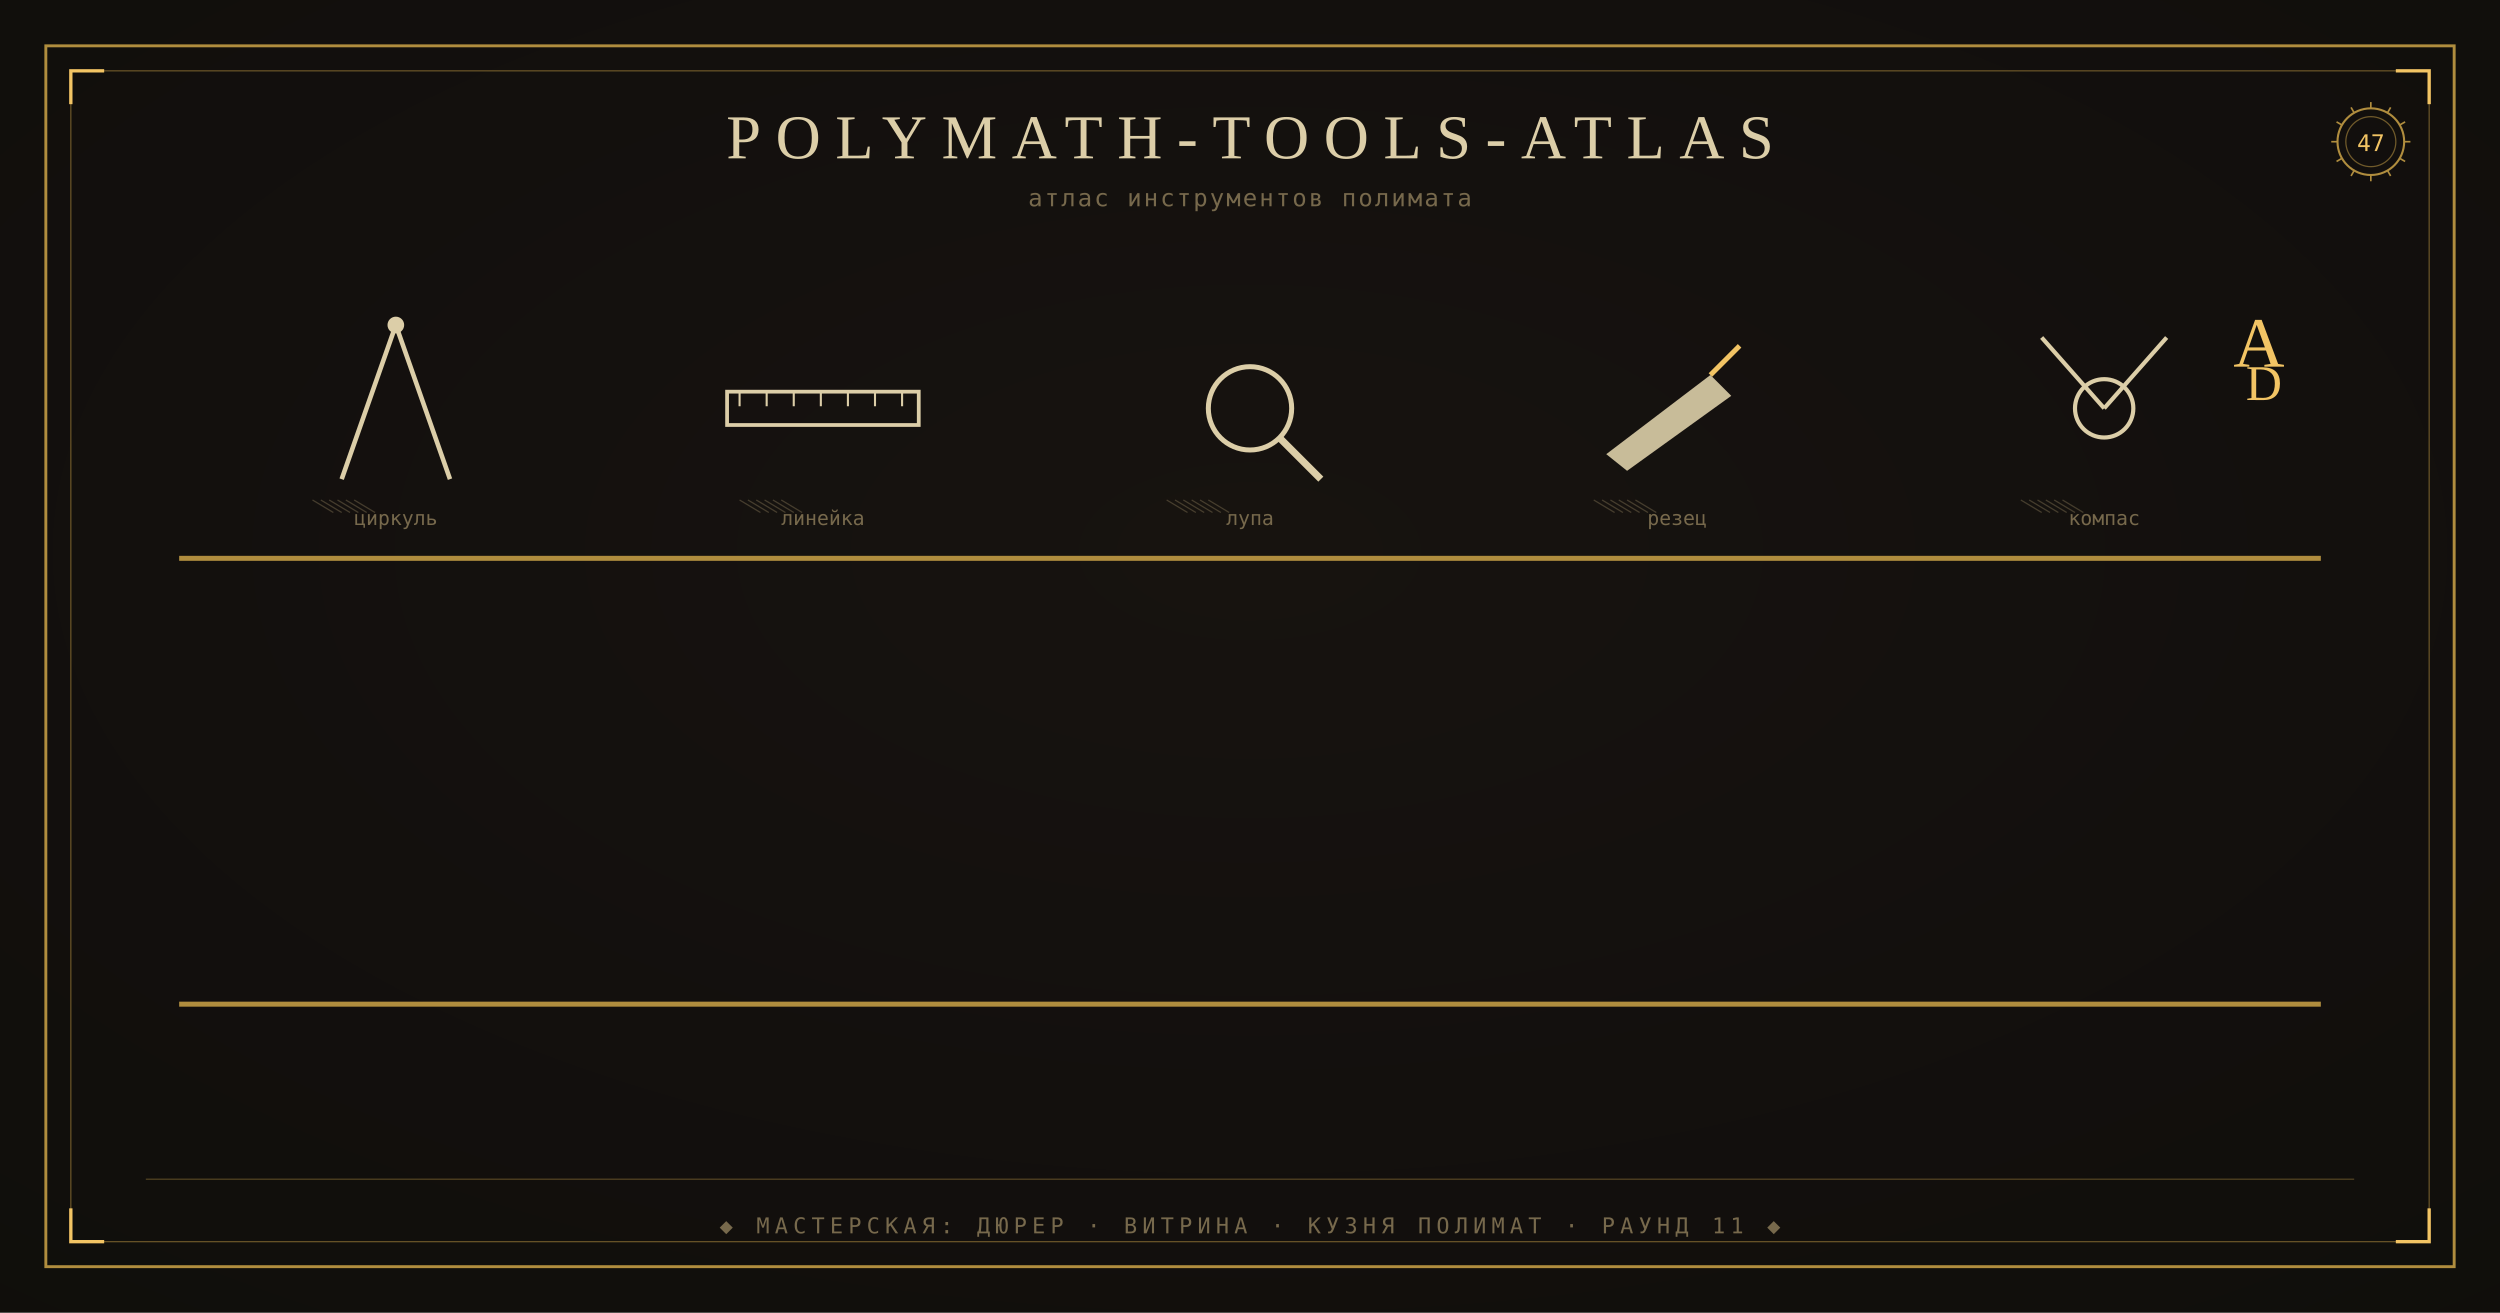
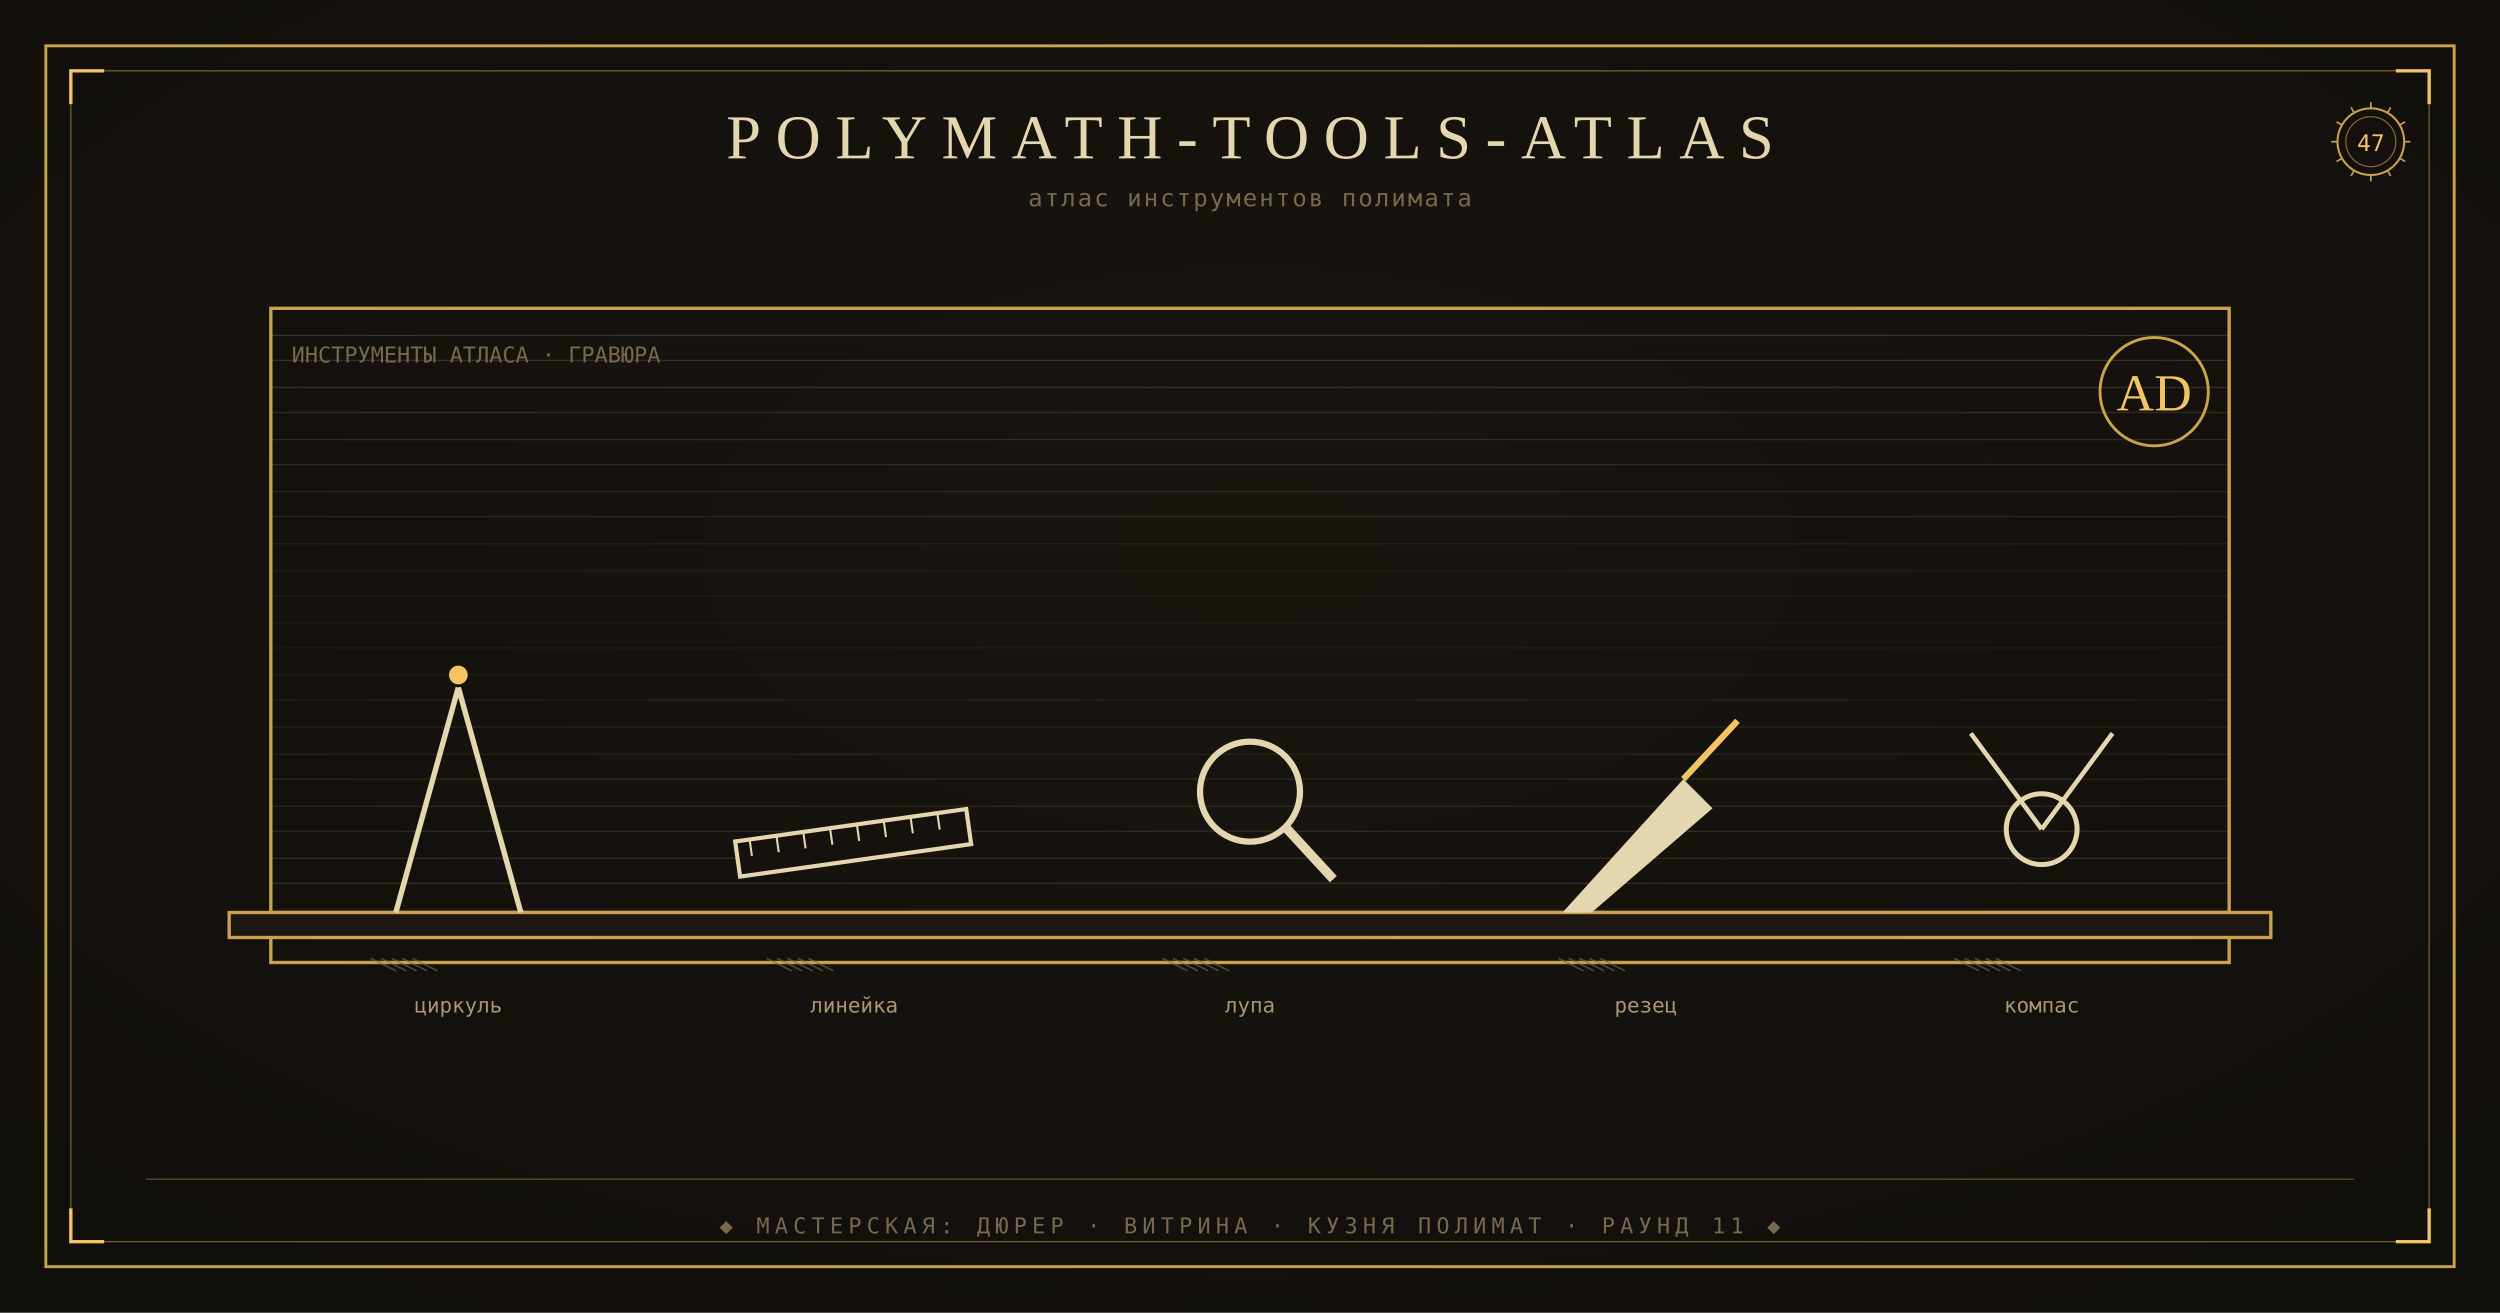
<svg xmlns="http://www.w3.org/2000/svg" viewBox="0 0 1200 630" width="1200" height="630">
  <rect width="1200" height="630" fill="#0F0D0A" />
  <radialGradient id="vig47" cx="0.5" cy="0.42" r="0.95">
-     <stop offset="0" stop-color="#181410" />
+     <stop offset="0" stop-color="#1A1610" />
    <stop offset="1" stop-color="#0F0D0A" />
  </radialGradient>
  <rect width="1200" height="630" fill="url(#vig47)" opacity="0.9" />
-   <rect x="22" y="22" width="1156" height="586" fill="none" stroke="#B08D3E" stroke-width="1.4" />
-   <rect x="34" y="34" width="1132" height="562" fill="none" stroke="#B08D3E" stroke-width="0.6" opacity="0.55" />
+   <rect x="22" y="22" width="1156" height="586" fill="none" stroke="#C9A24B" stroke-width="1.4" />
+   <rect x="34" y="34" width="1132" height="562" fill="none" stroke="#C9A24B" stroke-width="0.6" opacity="0.55" />
  <path d="M 34 50 L 34 34 L 50 34" fill="none" stroke="#F2C464" stroke-width="1.6" />
  <path d="M 1166 50 L 1166 34 L 1150 34" fill="none" stroke="#F2C464" stroke-width="1.6" />
  <path d="M 34 580 L 34 596 L 50 596" fill="none" stroke="#F2C464" stroke-width="1.6" />
  <path d="M 1166 580 L 1166 596 L 1150 596" fill="none" stroke="#F2C464" stroke-width="1.6" />
-   <text x="600.0" y="76" text-anchor="middle" font-family="Georgia, 'Times New Roman', serif" font-size="30" fill="#DCCEA8" letter-spacing="7">POLYMATH-TOOLS-ATLAS</text>
+   <text x="600.0" y="76" text-anchor="middle" font-family="Georgia, 'Times New Roman', serif" font-size="30" fill="#E4D6AE" letter-spacing="7">POLYMATH-TOOLS-ATLAS</text>
  <text x="600.0" y="99" text-anchor="middle" font-family="'Cascadia Mono', ui-monospace, Consolas, monospace" font-size="11.5" fill="#77694C" letter-spacing="1">атлас инструментов полимата</text>
  <g transform="translate(1138,68)">
-     <circle r="16" fill="none" stroke="#B08D3E" stroke-width="1" />
-     <circle r="12" fill="none" stroke="#B08D3E" stroke-width="0.6" opacity="0.6" />
+     <circle r="16" fill="none" stroke="#C9A24B" stroke-width="1" />
+     <circle r="12" fill="none" stroke="#C9A24B" stroke-width="0.6" opacity="0.6" />
    <text y="4.5" text-anchor="middle" font-family="'Cascadia Mono', ui-monospace, Consolas, monospace" font-size="11" fill="#F2C464">47</text>
-     <g stroke="#B08D3E" stroke-width="0.8">
+     <g stroke="#C9A24B" stroke-width="0.8">
      <line x1="0" y1="-19" x2="0" y2="-16" transform="rotate(0)" />
      <line x1="0" y1="-19" x2="0" y2="-16" transform="rotate(30)" />
      <line x1="0" y1="-19" x2="0" y2="-16" transform="rotate(60)" />
      <line x1="0" y1="-19" x2="0" y2="-16" transform="rotate(90)" />
      <line x1="0" y1="-19" x2="0" y2="-16" transform="rotate(120)" />
      <line x1="0" y1="-19" x2="0" y2="-16" transform="rotate(150)" />
      <line x1="0" y1="-19" x2="0" y2="-16" transform="rotate(180)" />
      <line x1="0" y1="-19" x2="0" y2="-16" transform="rotate(210)" />
      <line x1="0" y1="-19" x2="0" y2="-16" transform="rotate(240)" />
      <line x1="0" y1="-19" x2="0" y2="-16" transform="rotate(270)" />
      <line x1="0" y1="-19" x2="0" y2="-16" transform="rotate(300)" />
      <line x1="0" y1="-19" x2="0" y2="-16" transform="rotate(330)" />
    </g>
  </g>
-   <line x1="70" y1="566" x2="1130" y2="566" stroke="#B08D3E" stroke-width="0.5" opacity="0.5" />
+   <line x1="70" y1="566" x2="1130" y2="566" stroke="#C9A24B" stroke-width="0.5" opacity="0.5" />
  <text x="600.0" y="592" text-anchor="middle" font-family="'Cascadia Mono', ui-monospace, Consolas, monospace" font-size="10.5" fill="#77694C" letter-spacing="2.5">◆ МАСТЕРСКАЯ: ДЮРЕР · ВИТРИНА · КУЗНЯ ПОЛИМАТ · РАУНД 11 ◆</text>
  <clipPath id="clip47">
    <rect x="70" y="118" width="1060" height="404" />
  </clipPath>
  <g clip-path="url(#clip47)">
-     <line x1="86" y1="482" x2="1114" y2="482" stroke="#B08D3E" stroke-width="2.4" />
-     <line x1="86" y1="268" x2="1114" y2="268" stroke="#B08D3E" stroke-width="2.4" />
-     <path d="M 190.0 156 L 164.0 230 M 190.0 156 L 216.0 230" stroke="#DCCEA8" stroke-width="2.2" fill="none" />
-     <circle cx="190.0" cy="156" r="4" fill="#DCCEA8" />
-     <text x="190.0" y="252" text-anchor="middle" font-family="'Cascadia Mono', ui-monospace, Consolas, monospace" font-size="9.5" fill="#77694C">циркуль</text>
-     <line x1="150.0" y1="240" x2="160.0" y2="246" stroke="#77694C" stroke-width="0.6" opacity="0.5" />
-     <line x1="154.0" y1="240" x2="164.0" y2="246" stroke="#77694C" stroke-width="0.6" opacity="0.5" />
-     <line x1="158.0" y1="240" x2="168.0" y2="246" stroke="#77694C" stroke-width="0.6" opacity="0.5" />
-     <line x1="162.0" y1="240" x2="172.0" y2="246" stroke="#77694C" stroke-width="0.6" opacity="0.5" />
-     <line x1="166.0" y1="240" x2="176.0" y2="246" stroke="#77694C" stroke-width="0.6" opacity="0.5" />
-     <line x1="170.0" y1="240" x2="180.0" y2="246" stroke="#77694C" stroke-width="0.6" opacity="0.5" />
-     <rect x="349.0" y="188" width="92" height="16" fill="none" stroke="#DCCEA8" stroke-width="1.8" />
-     <line x1="355.0" y1="188" x2="355.0" y2="195" stroke="#DCCEA8" stroke-width="1" />
-     <line x1="368.0" y1="188" x2="368.0" y2="195" stroke="#DCCEA8" stroke-width="1" />
-     <line x1="381.0" y1="188" x2="381.0" y2="195" stroke="#DCCEA8" stroke-width="1" />
-     <line x1="394.0" y1="188" x2="394.0" y2="195" stroke="#DCCEA8" stroke-width="1" />
-     <line x1="407.0" y1="188" x2="407.0" y2="195" stroke="#DCCEA8" stroke-width="1" />
-     <line x1="420.0" y1="188" x2="420.0" y2="195" stroke="#DCCEA8" stroke-width="1" />
-     <line x1="433.0" y1="188" x2="433.0" y2="195" stroke="#DCCEA8" stroke-width="1" />
-     <text x="395.0" y="252" text-anchor="middle" font-family="'Cascadia Mono', ui-monospace, Consolas, monospace" font-size="9.5" fill="#77694C">линейка</text>
-     <line x1="355.0" y1="240" x2="365.0" y2="246" stroke="#77694C" stroke-width="0.6" opacity="0.5" />
-     <line x1="359.0" y1="240" x2="369.0" y2="246" stroke="#77694C" stroke-width="0.6" opacity="0.5" />
-     <line x1="363.0" y1="240" x2="373.0" y2="246" stroke="#77694C" stroke-width="0.6" opacity="0.5" />
-     <line x1="367.0" y1="240" x2="377.0" y2="246" stroke="#77694C" stroke-width="0.6" opacity="0.5" />
-     <line x1="371.0" y1="240" x2="381.0" y2="246" stroke="#77694C" stroke-width="0.6" opacity="0.5" />
-     <line x1="375.0" y1="240" x2="385.0" y2="246" stroke="#77694C" stroke-width="0.6" opacity="0.5" />
-     <circle cx="600.0" cy="196" r="20" fill="none" stroke="#DCCEA8" stroke-width="2.4" />
-     <line x1="614.0" y1="210" x2="634.0" y2="230" stroke="#DCCEA8" stroke-width="3.4" />
-     <text x="600.0" y="252" text-anchor="middle" font-family="'Cascadia Mono', ui-monospace, Consolas, monospace" font-size="9.5" fill="#77694C">лупа</text>
-     <line x1="560.0" y1="240" x2="570.0" y2="246" stroke="#77694C" stroke-width="0.6" opacity="0.5" />
-     <line x1="564.0" y1="240" x2="574.0" y2="246" stroke="#77694C" stroke-width="0.6" opacity="0.5" />
-     <line x1="568.0" y1="240" x2="578.0" y2="246" stroke="#77694C" stroke-width="0.6" opacity="0.5" />
-     <line x1="572.0" y1="240" x2="582.0" y2="246" stroke="#77694C" stroke-width="0.6" opacity="0.5" />
-     <line x1="576.0" y1="240" x2="586.0" y2="246" stroke="#77694C" stroke-width="0.6" opacity="0.5" />
-     <line x1="580.0" y1="240" x2="590.0" y2="246" stroke="#77694C" stroke-width="0.6" opacity="0.5" />
-     <path d="M 771.0 218 L 821.0 180 L 831.0 190 L 781.0 226 Z" fill="#DCCEA8" opacity="0.9" />
-     <path d="M 821.0 180 L 835.0 166" stroke="#F2C464" stroke-width="2.4" />
-     <text x="805.0" y="252" text-anchor="middle" font-family="'Cascadia Mono', ui-monospace, Consolas, monospace" font-size="9.5" fill="#77694C">резец</text>
-     <line x1="765.0" y1="240" x2="775.0" y2="246" stroke="#77694C" stroke-width="0.6" opacity="0.5" />
-     <line x1="769.0" y1="240" x2="779.0" y2="246" stroke="#77694C" stroke-width="0.6" opacity="0.5" />
-     <line x1="773.0" y1="240" x2="783.0" y2="246" stroke="#77694C" stroke-width="0.6" opacity="0.5" />
-     <line x1="777.0" y1="240" x2="787.0" y2="246" stroke="#77694C" stroke-width="0.6" opacity="0.5" />
-     <line x1="781.0" y1="240" x2="791.0" y2="246" stroke="#77694C" stroke-width="0.6" opacity="0.5" />
-     <line x1="785.0" y1="240" x2="795.0" y2="246" stroke="#77694C" stroke-width="0.6" opacity="0.5" />
-     <circle cx="1010.0" cy="196" r="14" fill="none" stroke="#DCCEA8" stroke-width="2" />
-     <line x1="1010.0" y1="196" x2="1040.0" y2="162" stroke="#DCCEA8" stroke-width="2" />
-     <line x1="1010.0" y1="196" x2="980.0" y2="162" stroke="#DCCEA8" stroke-width="2" />
-     <text x="1010.0" y="252" text-anchor="middle" font-family="'Cascadia Mono', ui-monospace, Consolas, monospace" font-size="9.5" fill="#77694C">компас</text>
-     <line x1="970.0" y1="240" x2="980.0" y2="246" stroke="#77694C" stroke-width="0.6" opacity="0.5" />
-     <line x1="974.0" y1="240" x2="984.0" y2="246" stroke="#77694C" stroke-width="0.6" opacity="0.5" />
-     <line x1="978.0" y1="240" x2="988.0" y2="246" stroke="#77694C" stroke-width="0.6" opacity="0.5" />
-     <line x1="982.0" y1="240" x2="992.0" y2="246" stroke="#77694C" stroke-width="0.6" opacity="0.5" />
-     <line x1="986.0" y1="240" x2="996.0" y2="246" stroke="#77694C" stroke-width="0.6" opacity="0.5" />
-     <line x1="990.0" y1="240" x2="1000.0" y2="246" stroke="#77694C" stroke-width="0.6" opacity="0.5" />
-     <text x="1072" y="176" font-family="Georgia, 'Times New Roman', serif" font-size="34" fill="#F2C464">A</text>
-     <text x="1078" y="192" font-family="Georgia, 'Times New Roman', serif" font-size="24" fill="#F2C464">D</text>
+     <line x1="130" y1="148" x2="1070" y2="148" stroke="#77694C" stroke-width="0.6" opacity="0.40" />
+     <line x1="130" y1="161" x2="1070" y2="161" stroke="#77694C" stroke-width="0.6" opacity="0.38" />
+     <line x1="130" y1="173" x2="1070" y2="173" stroke="#77694C" stroke-width="0.6" opacity="0.35" />
+     <line x1="130" y1="186" x2="1070" y2="186" stroke="#77694C" stroke-width="0.6" opacity="0.33" />
+     <line x1="130" y1="198" x2="1070" y2="198" stroke="#77694C" stroke-width="0.6" opacity="0.30" />
+     <line x1="130" y1="211" x2="1070" y2="211" stroke="#77694C" stroke-width="0.6" opacity="0.28" />
+     <line x1="130" y1="223" x2="1070" y2="223" stroke="#77694C" stroke-width="0.6" opacity="0.26" />
+     <line x1="130" y1="236" x2="1070" y2="236" stroke="#77694C" stroke-width="0.6" opacity="0.23" />
+     <line x1="130" y1="248" x2="1070" y2="248" stroke="#77694C" stroke-width="0.6" opacity="0.21" />
+     <line x1="130" y1="261" x2="1070" y2="261" stroke="#77694C" stroke-width="0.6" opacity="0.18" />
+     <line x1="130" y1="274" x2="1070" y2="274" stroke="#77694C" stroke-width="0.6" opacity="0.16" />
+     <line x1="130" y1="286" x2="1070" y2="286" stroke="#77694C" stroke-width="0.6" opacity="0.14" />
+     <line x1="130" y1="299" x2="1070" y2="299" stroke="#77694C" stroke-width="0.6" opacity="0.11" />
+     <line x1="130" y1="311" x2="1070" y2="311" stroke="#77694C" stroke-width="0.6" opacity="0.11" />
+     <line x1="130" y1="324" x2="1070" y2="324" stroke="#77694C" stroke-width="0.6" opacity="0.14" />
+     <line x1="130" y1="336" x2="1070" y2="336" stroke="#77694C" stroke-width="0.6" opacity="0.16" />
+     <line x1="130" y1="349" x2="1070" y2="349" stroke="#77694C" stroke-width="0.6" opacity="0.18" />
+     <line x1="130" y1="362" x2="1070" y2="362" stroke="#77694C" stroke-width="0.6" opacity="0.21" />
+     <line x1="130" y1="374" x2="1070" y2="374" stroke="#77694C" stroke-width="0.6" opacity="0.23" />
+     <line x1="130" y1="387" x2="1070" y2="387" stroke="#77694C" stroke-width="0.6" opacity="0.26" />
+     <line x1="130" y1="399" x2="1070" y2="399" stroke="#77694C" stroke-width="0.6" opacity="0.28" />
+     <line x1="130" y1="412" x2="1070" y2="412" stroke="#77694C" stroke-width="0.6" opacity="0.30" />
+     <line x1="130" y1="424" x2="1070" y2="424" stroke="#77694C" stroke-width="0.6" opacity="0.33" />
+     <line x1="130" y1="437" x2="1070" y2="437" stroke="#77694C" stroke-width="0.6" opacity="0.35" />
+     <line x1="130" y1="449" x2="1070" y2="449" stroke="#77694C" stroke-width="0.6" opacity="0.38" />
+     <line x1="130" y1="462" x2="1070" y2="462" stroke="#77694C" stroke-width="0.6" opacity="0.40" />
+     <rect x="130" y="148" width="940" height="314" fill="none" stroke="#C9A24B" stroke-width="1.6" />
+     <rect x="110" y="438" width="980" height="12" fill="#1C1712" stroke="#C9A24B" stroke-width="1.6" />
+     <path d="M 220.0 330 L 190.0 438 M 220.0 330 L 250.0 438" stroke="#E4D6AE" stroke-width="2.6" fill="none" />
+     <circle cx="220.0" cy="324" r="4.5" fill="#F2C464" />
+     <line x1="178.0" y1="460" x2="190.0" y2="466" stroke="#77694C" stroke-width="0.8" opacity="0.6" />
+     <line x1="183.0" y1="460" x2="195.0" y2="466" stroke="#77694C" stroke-width="0.8" opacity="0.6" />
+     <line x1="188.0" y1="460" x2="200.0" y2="466" stroke="#77694C" stroke-width="0.8" opacity="0.6" />
+     <line x1="193.0" y1="460" x2="205.0" y2="466" stroke="#77694C" stroke-width="0.8" opacity="0.6" />
+     <line x1="198.0" y1="460" x2="210.0" y2="466" stroke="#77694C" stroke-width="0.8" opacity="0.6" />
+     <text x="220" y="486" text-anchor="middle" font-family="'Cascadia Mono', ui-monospace, Consolas, monospace" font-size="10" fill="#A99872">циркуль</text>
+     <g transform="rotate(-8 410.0 408)">
+       <rect x="354.0" y="396" width="112" height="17" fill="#15120D" stroke="#E4D6AE" stroke-width="2" />
+       <line x1="361.0" y1="396" x2="361.0" y2="404" stroke="#E4D6AE" stroke-width="1" />
+       <line x1="374.0" y1="396" x2="374.0" y2="404" stroke="#E4D6AE" stroke-width="1" />
+       <line x1="387.0" y1="396" x2="387.0" y2="404" stroke="#E4D6AE" stroke-width="1" />
+       <line x1="400.0" y1="396" x2="400.0" y2="404" stroke="#E4D6AE" stroke-width="1" />
+       <line x1="413.0" y1="396" x2="413.0" y2="404" stroke="#E4D6AE" stroke-width="1" />
+       <line x1="426.0" y1="396" x2="426.0" y2="404" stroke="#E4D6AE" stroke-width="1" />
+       <line x1="439.0" y1="396" x2="439.0" y2="404" stroke="#E4D6AE" stroke-width="1" />
+       <line x1="452.0" y1="396" x2="452.0" y2="404" stroke="#E4D6AE" stroke-width="1" />
+     </g>
+     <line x1="368.0" y1="460" x2="380.0" y2="466" stroke="#77694C" stroke-width="0.8" opacity="0.6" />
+     <line x1="373.0" y1="460" x2="385.0" y2="466" stroke="#77694C" stroke-width="0.8" opacity="0.6" />
+     <line x1="378.0" y1="460" x2="390.0" y2="466" stroke="#77694C" stroke-width="0.8" opacity="0.6" />
+     <line x1="383.0" y1="460" x2="395.0" y2="466" stroke="#77694C" stroke-width="0.8" opacity="0.6" />
+     <line x1="388.0" y1="460" x2="400.0" y2="466" stroke="#77694C" stroke-width="0.8" opacity="0.6" />
+     <text x="410" y="486" text-anchor="middle" font-family="'Cascadia Mono', ui-monospace, Consolas, monospace" font-size="10" fill="#A99872">линейка</text>
+     <circle cx="600.0" cy="380" r="24" fill="none" stroke="#E4D6AE" stroke-width="3" />
+     <line x1="617.0" y1="397" x2="640.0" y2="422" stroke="#E4D6AE" stroke-width="4.5" />
+     <line x1="558.0" y1="460" x2="570.0" y2="466" stroke="#77694C" stroke-width="0.8" opacity="0.6" />
+     <line x1="563.0" y1="460" x2="575.0" y2="466" stroke="#77694C" stroke-width="0.8" opacity="0.6" />
+     <line x1="568.0" y1="460" x2="580.0" y2="466" stroke="#77694C" stroke-width="0.8" opacity="0.6" />
+     <line x1="573.0" y1="460" x2="585.0" y2="466" stroke="#77694C" stroke-width="0.8" opacity="0.6" />
+     <line x1="578.0" y1="460" x2="590.0" y2="466" stroke="#77694C" stroke-width="0.8" opacity="0.6" />
+     <text x="600" y="486" text-anchor="middle" font-family="'Cascadia Mono', ui-monospace, Consolas, monospace" font-size="10" fill="#A99872">лупа</text>
+     <path d="M 750.0 438 L 808.0 374 L 822.0 388 L 764.0 438 Z" fill="#E4D6AE" />
+     <line x1="808.0" y1="374" x2="834.0" y2="346" stroke="#F2C464" stroke-width="3" />
+     <line x1="748.0" y1="460" x2="760.0" y2="466" stroke="#77694C" stroke-width="0.8" opacity="0.6" />
+     <line x1="753.0" y1="460" x2="765.0" y2="466" stroke="#77694C" stroke-width="0.8" opacity="0.6" />
+     <line x1="758.0" y1="460" x2="770.0" y2="466" stroke="#77694C" stroke-width="0.8" opacity="0.6" />
+     <line x1="763.0" y1="460" x2="775.0" y2="466" stroke="#77694C" stroke-width="0.8" opacity="0.6" />
+     <line x1="768.0" y1="460" x2="780.0" y2="466" stroke="#77694C" stroke-width="0.8" opacity="0.6" />
+     <text x="790" y="486" text-anchor="middle" font-family="'Cascadia Mono', ui-monospace, Consolas, monospace" font-size="10" fill="#A99872">резец</text>
+     <circle cx="980.0" cy="398" r="17" fill="none" stroke="#E4D6AE" stroke-width="2.4" />
+     <line x1="980.0" y1="398" x2="1014.0" y2="352" stroke="#E4D6AE" stroke-width="2.2" />
+     <line x1="980.0" y1="398" x2="946.0" y2="352" stroke="#E4D6AE" stroke-width="2.2" />
+     <line x1="938.0" y1="460" x2="950.0" y2="466" stroke="#77694C" stroke-width="0.8" opacity="0.6" />
+     <line x1="943.0" y1="460" x2="955.0" y2="466" stroke="#77694C" stroke-width="0.8" opacity="0.6" />
+     <line x1="948.0" y1="460" x2="960.0" y2="466" stroke="#77694C" stroke-width="0.8" opacity="0.6" />
+     <line x1="953.0" y1="460" x2="965.0" y2="466" stroke="#77694C" stroke-width="0.8" opacity="0.6" />
+     <line x1="958.0" y1="460" x2="970.0" y2="466" stroke="#77694C" stroke-width="0.8" opacity="0.6" />
+     <text x="980" y="486" text-anchor="middle" font-family="'Cascadia Mono', ui-monospace, Consolas, monospace" font-size="10" fill="#A99872">компас</text>
+     <circle cx="1034" cy="188" r="26" fill="none" stroke="#C9A24B" stroke-width="1.4" />
+     <text x="1034" y="197" text-anchor="middle" font-family="Georgia, 'Times New Roman', serif" font-size="25" fill="#F2C464">AD</text>
+     <text x="140" y="174" font-family="'Cascadia Mono', ui-monospace, Consolas, monospace" font-size="10.5" fill="#77694C">ИНСТРУМЕНТЫ АТЛАСА · ГРАВЮРА</text>
  </g>
</svg>
